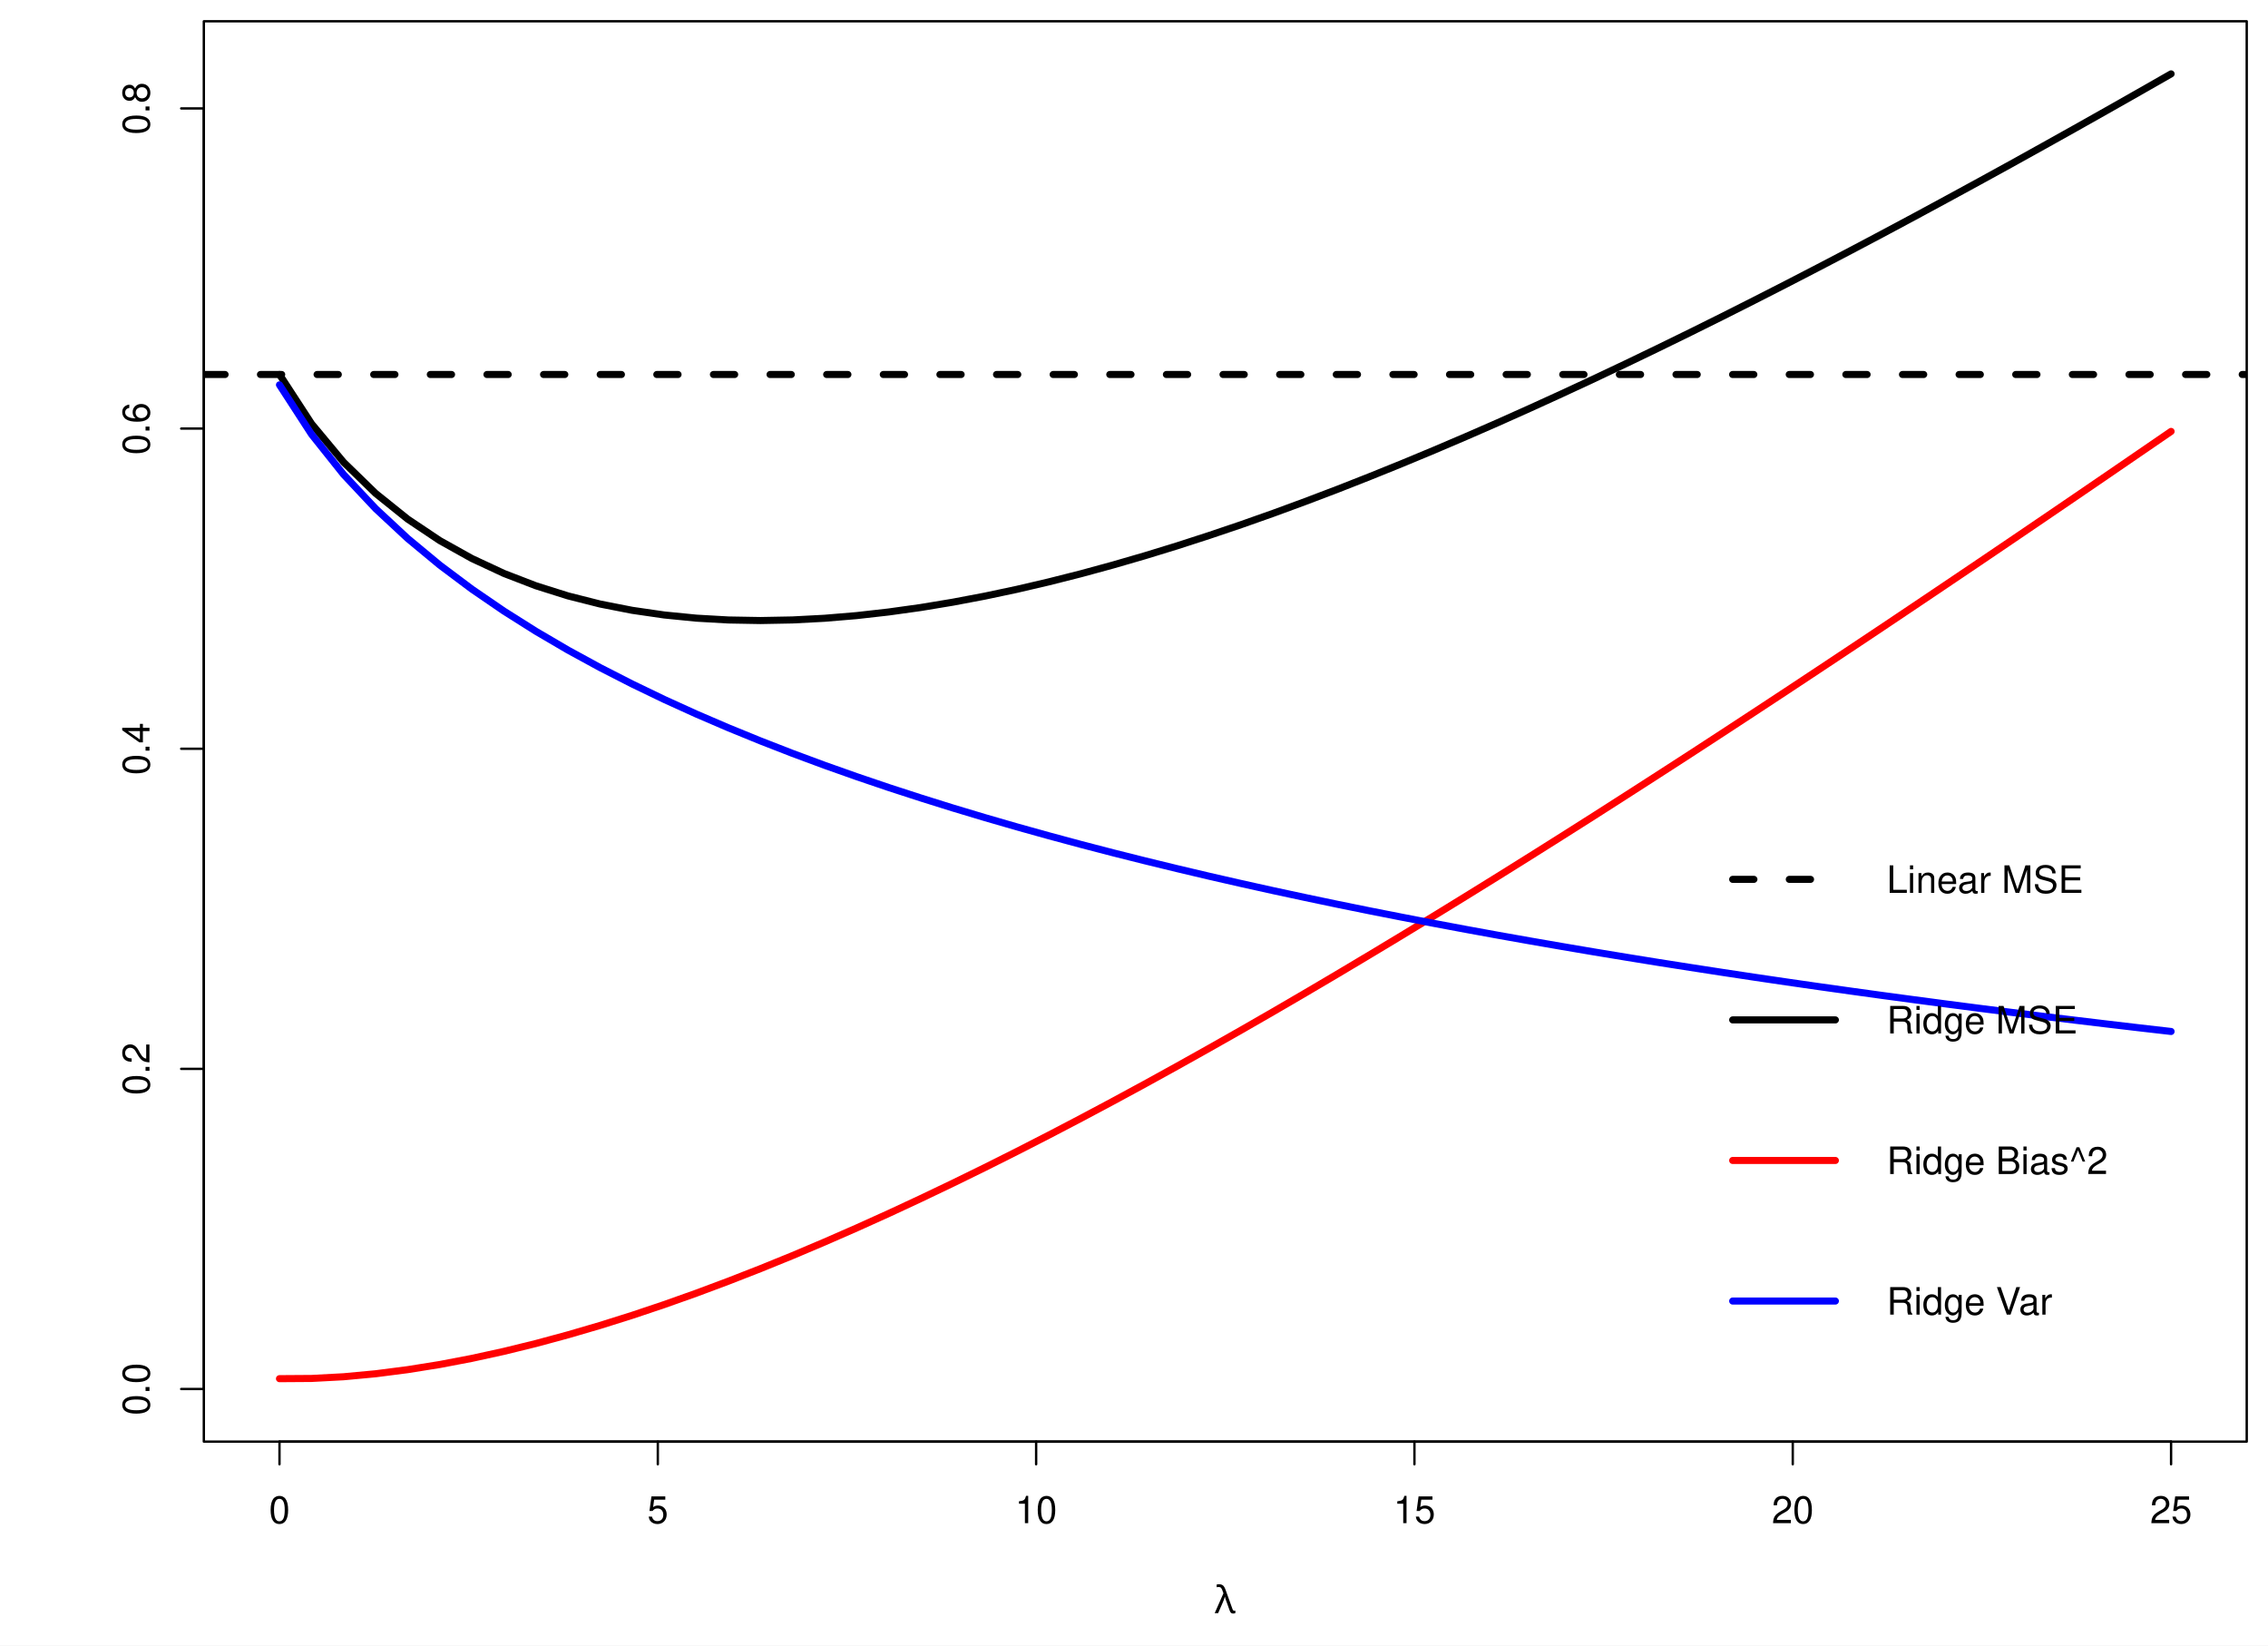
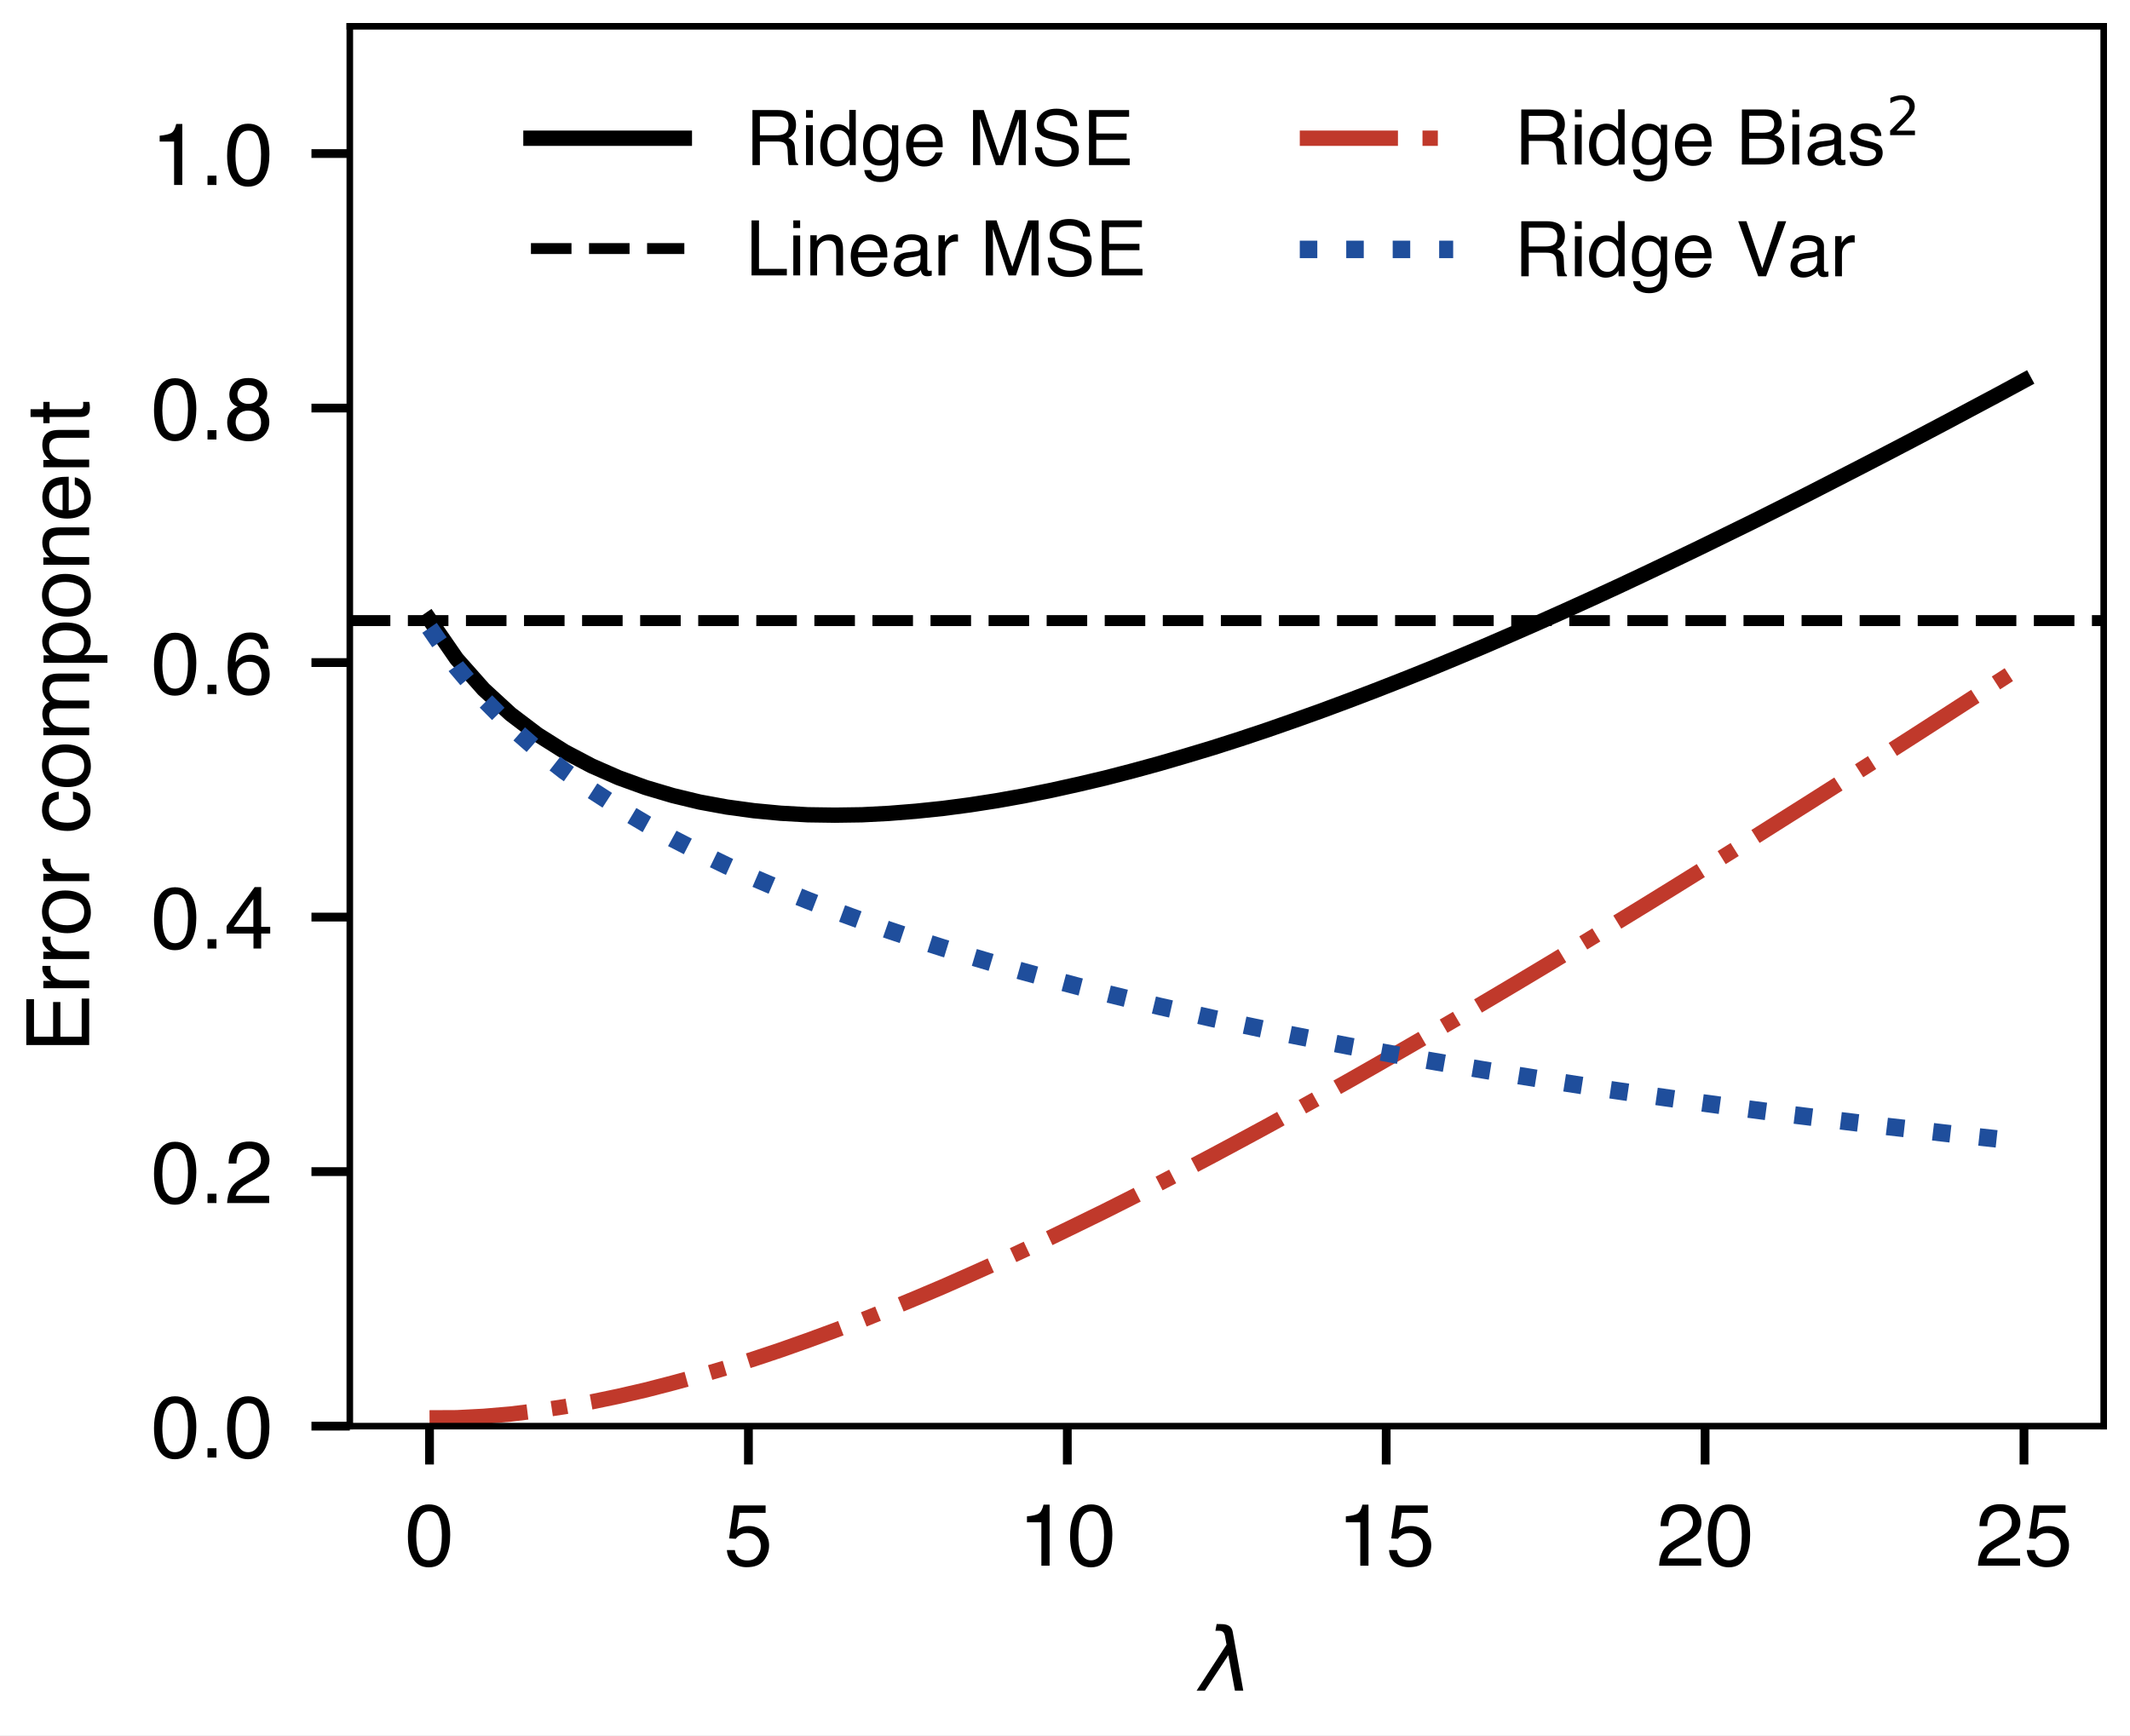
- <svg xmlns="http://www.w3.org/2000/svg" version="1.1" width="721pt" height="523pt" viewBox="0 0 721 523">
+ <svg xmlns="http://www.w3.org/2000/svg" xmlns:xlink="http://www.w3.org/1999/xlink" width="194.4pt" height="158.4pt" viewBox="0 0 194.4 158.4" version="1.1">
  <defs>
-     <clipPath id="clip_0">
-       <path transform="matrix(1,0,0,-1,0,523)" d="M64.8 64.8H714.24V516.24H64.8Z" />
-     </clipPath>
-     <clipPath id="clip_1">
-       <path transform="matrix(1,0,0,-1,0,523)" d="M64.8 64.8H714.24V516.24H64.8Z" />
+     <style type="text/css">*{stroke-linejoin: round; stroke-linecap: butt}</style>
+   </defs>
+   <g id="figure_1">
+     <g id="patch_1">
+       <path d="M 0 158.4  L 194.4 158.4  L 194.4 0  L 0 0  z " style="fill: #ffffff" />
+     </g>
+     <g id="axes_1">
+       <g id="patch_2">
+         <path d="M 31.926 130.188  L 192 130.188  L 192 2.4  L 31.926 2.4  z " style="fill: #ffffff" />
+       </g>
+       <g id="matplotlib.axis_1">
+         <g id="xtick_1">
+           <g id="line2d_1">
+             <defs>
+               <path id="mc83b9c314d" d="M 0 0  L 0 3.5  " style="stroke: #000000; stroke-width: 0.8" />
+             </defs>
+             <g>
+               <use xlink:href="#mc83b9c314d" x="39.202" y="130.188" style="stroke: #000000; stroke-width: 0.8" />
+             </g>
+           </g>
+           <g id="text_1">
+             <g transform="translate(36.97796 142.9263) scale(0.08 -0.08)">
+               <defs>
+                 <path id="Helvetica-30" d="M 1731 4475  Q 2600 4475 2988 3759  Q 3288 3206 3288 2244  Q 3288 1331 3016 734  Q 2622 -122 1728 -122  Q 922 -122 528 578  Q 200 1163 200 2147  Q 200 2909 397 3456  Q 766 4475 1731 4475  z M 1725 391  Q 2163 391 2422 778  Q 2681 1166 2681 2222  Q 2681 2984 2493 3476  Q 2306 3969 1766 3969  Q 1269 3969 1039 3501  Q 809 3034 809 2125  Q 809 1441 956 1025  Q 1181 391 1725 391  z " transform="scale(0.015625)" />
+               </defs>
+               <use xlink:href="#Helvetica-30" />
+             </g>
+           </g>
+         </g>
+         <g id="xtick_2">
+           <g id="line2d_2">
+             <g>
+               <use xlink:href="#mc83b9c314d" x="68.307" y="130.188" style="stroke: #000000; stroke-width: 0.8" />
+             </g>
+           </g>
+           <g id="text_2">
+             <g transform="translate(66.08227 142.9263) scale(0.08 -0.08)">
+               <defs>
+                 <path id="Helvetica-35" d="M 791 1141  Q 847 659 1238 475  Q 1438 381 1700 381  Q 2200 381 2440 700  Q 2681 1019 2681 1406  Q 2681 1875 2395 2131  Q 2109 2388 1709 2388  Q 1419 2388 1211 2275  Q 1003 2163 856 1963  L 369 1991  L 709 4400  L 3034 4400  L 3034 3856  L 1131 3856  L 941 2613  Q 1097 2731 1238 2791  Q 1488 2894 1816 2894  Q 2431 2894 2859 2497  Q 3288 2100 3288 1491  Q 3288 856 2895 371  Q 2503 -113 1644 -113  Q 1097 -113 676 195  Q 256 503 206 1141  L 791 1141  z " transform="scale(0.015625)" />
+               </defs>
+               <use xlink:href="#Helvetica-35" />
+             </g>
+           </g>
+         </g>
+         <g id="xtick_3">
+           <g id="line2d_3">
+             <g>
+               <use xlink:href="#mc83b9c314d" x="97.411" y="130.188" style="stroke: #000000; stroke-width: 0.8" />
+             </g>
+           </g>
+           <g id="text_3">
+             <g transform="translate(92.96222 142.9263) scale(0.08 -0.08)">
+               <defs>
+                 <path id="Helvetica-31" d="M 613 3169  L 613 3600  Q 1222 3659 1462 3798  Q 1703 3938 1822 4456  L 2266 4456  L 2266 0  L 1666 0  L 1666 3169  L 613 3169  z " transform="scale(0.015625)" />
+               </defs>
+               <use xlink:href="#Helvetica-31" />
+               <use xlink:href="#Helvetica-30" transform="translate(55.61523 0)" />
+             </g>
+           </g>
+         </g>
+         <g id="xtick_4">
+           <g id="line2d_4">
+             <g>
+               <use xlink:href="#mc83b9c314d" x="126.515" y="130.188" style="stroke: #000000; stroke-width: 0.8" />
+             </g>
+           </g>
+           <g id="text_4">
+             <g transform="translate(122.0665 142.9263) scale(0.08 -0.08)">
+               <use xlink:href="#Helvetica-31" />
+               <use xlink:href="#Helvetica-35" transform="translate(55.61523 0)" />
+             </g>
+           </g>
+         </g>
+         <g id="xtick_5">
+           <g id="line2d_5">
+             <g>
+               <use xlink:href="#mc83b9c314d" x="155.62" y="130.188" style="stroke: #000000; stroke-width: 0.8" />
+             </g>
+           </g>
+           <g id="text_5">
+             <g transform="translate(151.1709 142.9263) scale(0.08 -0.08)">
+               <defs>
+                 <path id="Helvetica-32" d="M 200 0  Q 231 578 439 1006  Q 647 1434 1250 1784  L 1850 2131  Q 2253 2366 2416 2531  Q 2672 2791 2672 3125  Q 2672 3516 2437 3745  Q 2203 3975 1813 3975  Q 1234 3975 1013 3538  Q 894 3303 881 2888  L 309 2888  Q 319 3472 525 3841  Q 891 4491 1816 4491  Q 2584 4491 2939 4075  Q 3294 3659 3294 3150  Q 3294 2613 2916 2231  Q 2697 2009 2131 1694  L 1703 1456  Q 1397 1288 1222 1134  Q 909 863 828 531  L 3272 531  L 3272 0  L 200 0  z " transform="scale(0.015625)" />
+               </defs>
+               <use xlink:href="#Helvetica-32" />
+               <use xlink:href="#Helvetica-30" transform="translate(55.61523 0)" />
+             </g>
+           </g>
+         </g>
+         <g id="xtick_6">
+           <g id="line2d_6">
+             <g>
+               <use xlink:href="#mc83b9c314d" x="184.724" y="130.188" style="stroke: #000000; stroke-width: 0.8" />
+             </g>
+           </g>
+           <g id="text_6">
+             <g transform="translate(180.2752 142.9263) scale(0.08 -0.08)">
+               <use xlink:href="#Helvetica-32" />
+               <use xlink:href="#Helvetica-35" transform="translate(55.61523 0)" />
+             </g>
+           </g>
+         </g>
+         <g id="text_7">
+           <g transform="translate(109.5631 154.3325) scale(0.08 -0.08)">
+             <defs>
+               <path id="DejaVuSans-Oblique-3bb" d="M 2350 4316  L 3125 0  L 2516 0  L 2038 2588  L 328 0  L -281 0  L 1903 3356  L 1794 3975  Q 1725 4369 1391 4369  L 1091 4369  L 1184 4863  L 1550 4856  Q 2253 4847 2350 4316  z " transform="scale(0.015625)" />
+             </defs>
+             <use xlink:href="#DejaVuSans-Oblique-3bb" transform="translate(0 0.015625)" />
+           </g>
+         </g>
+       </g>
+       <g id="matplotlib.axis_2">
+         <g id="ytick_1">
+           <g id="line2d_7">
+             <defs>
+               <path id="m380c9b1347" d="M 0 0  L -3.5 0  " style="stroke: #000000; stroke-width: 0.8" />
+             </defs>
+             <g>
+               <use xlink:href="#m380c9b1347" x="31.926" y="130.188" style="stroke: #000000; stroke-width: 0.8" />
+             </g>
+           </g>
+           <g id="text_8">
+             <g transform="translate(13.80625 133.0569) scale(0.08 -0.08)">
+               <defs>
+                 <path id="Helvetica-2e" d="M 547 681  L 1200 681  L 1200 0  L 547 0  L 547 681  z " transform="scale(0.015625)" />
+               </defs>
+               <use xlink:href="#Helvetica-30" />
+               <use xlink:href="#Helvetica-2e" transform="translate(55.61523 0)" />
+               <use xlink:href="#Helvetica-30" transform="translate(83.39844 0)" />
+             </g>
+           </g>
+         </g>
+         <g id="ytick_2">
+           <g id="line2d_8">
+             <g>
+               <use xlink:href="#m380c9b1347" x="31.926" y="106.953" style="stroke: #000000; stroke-width: 0.8" />
+             </g>
+           </g>
+           <g id="text_9">
+             <g transform="translate(13.80625 109.8228) scale(0.08 -0.08)">
+               <use xlink:href="#Helvetica-30" />
+               <use xlink:href="#Helvetica-2e" transform="translate(55.61523 0)" />
+               <use xlink:href="#Helvetica-32" transform="translate(83.39844 0)" />
+             </g>
+           </g>
+         </g>
+         <g id="ytick_3">
+           <g id="line2d_9">
+             <g>
+               <use xlink:href="#m380c9b1347" x="31.926" y="83.719" style="stroke: #000000; stroke-width: 0.8" />
+             </g>
+           </g>
+           <g id="text_10">
+             <g transform="translate(13.80625 86.58869) scale(0.08 -0.08)">
+               <defs>
+                 <path id="Helvetica-34" d="M 2116 1584  L 2116 3613  L 681 1584  L 2116 1584  z M 2125 0  L 2125 1094  L 163 1094  L 163 1644  L 2213 4488  L 2688 4488  L 2688 1584  L 3347 1584  L 3347 1094  L 2688 1094  L 2688 0  L 2125 0  z " transform="scale(0.015625)" />
+               </defs>
+               <use xlink:href="#Helvetica-30" />
+               <use xlink:href="#Helvetica-2e" transform="translate(55.61523 0)" />
+               <use xlink:href="#Helvetica-34" transform="translate(83.39844 0)" />
+             </g>
+           </g>
+         </g>
+         <g id="ytick_4">
+           <g id="line2d_10">
+             <g>
+               <use xlink:href="#m380c9b1347" x="31.926" y="60.485" style="stroke: #000000; stroke-width: 0.8" />
+             </g>
+           </g>
+           <g id="text_11">
+             <g transform="translate(13.80625 63.3546) scale(0.08 -0.08)">
+               <defs>
+                 <path id="Helvetica-36" d="M 1872 4494  Q 2622 4494 2917 4105  Q 3213 3716 3213 3303  L 2656 3303  Q 2606 3569 2497 3719  Q 2294 4000 1881 4000  Q 1409 4000 1131 3564  Q 853 3128 822 2316  Q 1016 2600 1309 2741  Q 1578 2866 1909 2866  Q 2472 2866 2890 2506  Q 3309 2147 3309 1434  Q 3309 825 2912 354  Q 2516 -116 1781 -116  Q 1153 -116 697 361  Q 241 838 241 1966  Q 241 2800 444 3381  Q 834 4494 1872 4494  z M 1831 384  Q 2275 384 2495 682  Q 2716 981 2716 1388  Q 2716 1731 2519 2042  Q 2322 2353 1803 2353  Q 1441 2353 1167 2112  Q 894 1872 894 1388  Q 894 963 1142 673  Q 1391 384 1831 384  z " transform="scale(0.015625)" />
+               </defs>
+               <use xlink:href="#Helvetica-30" />
+               <use xlink:href="#Helvetica-2e" transform="translate(55.61523 0)" />
+               <use xlink:href="#Helvetica-36" transform="translate(83.39844 0)" />
+             </g>
+           </g>
+         </g>
+         <g id="ytick_5">
+           <g id="line2d_11">
+             <g>
+               <use xlink:href="#m380c9b1347" x="31.926" y="37.251" style="stroke: #000000; stroke-width: 0.8" />
+             </g>
+           </g>
+           <g id="text_12">
+             <g transform="translate(13.80625 40.12051) scale(0.08 -0.08)">
+               <defs>
+                 <path id="Helvetica-38" d="M 1741 2600  Q 2113 2600 2322 2808  Q 2531 3016 2531 3303  Q 2531 3553 2331 3762  Q 2131 3972 1722 3972  Q 1316 3972 1134 3762  Q 953 3553 953 3272  Q 953 2956 1187 2778  Q 1422 2600 1741 2600  z M 1775 384  Q 2166 384 2423 595  Q 2681 806 2681 1225  Q 2681 1659 2415 1884  Q 2150 2109 1734 2109  Q 1331 2109 1076 1879  Q 822 1650 822 1244  Q 822 894 1055 639  Q 1288 384 1775 384  z M 975 2384  Q 741 2484 609 2619  Q 363 2869 363 3269  Q 363 3769 725 4128  Q 1088 4488 1753 4488  Q 2397 4488 2762 4148  Q 3128 3809 3128 3356  Q 3128 2938 2916 2678  Q 2797 2531 2547 2391  Q 2825 2263 2984 2097  Q 3281 1784 3281 1284  Q 3281 694 2884 283  Q 2488 -128 1763 -128  Q 1109 -128 657 226  Q 206 581 206 1256  Q 206 1653 400 1942  Q 594 2231 975 2384  z " transform="scale(0.015625)" />
+               </defs>
+               <use xlink:href="#Helvetica-30" />
+               <use xlink:href="#Helvetica-2e" transform="translate(55.61523 0)" />
+               <use xlink:href="#Helvetica-38" transform="translate(83.39844 0)" />
+             </g>
+           </g>
+         </g>
+         <g id="ytick_6">
+           <g id="line2d_12">
+             <g>
+               <use xlink:href="#m380c9b1347" x="31.926" y="14.017" style="stroke: #000000; stroke-width: 0.8" />
+             </g>
+           </g>
+           <g id="text_13">
+             <g transform="translate(13.80625 16.88642) scale(0.08 -0.08)">
+               <use xlink:href="#Helvetica-31" />
+               <use xlink:href="#Helvetica-2e" transform="translate(55.61523 0)" />
+               <use xlink:href="#Helvetica-30" transform="translate(83.39844 0)" />
+             </g>
+           </g>
+         </g>
+         <g id="text_14">
+           <g transform="translate(8.13875 96.0825) rotate(-90) scale(0.08 -0.08)">
+             <defs>
+               <path id="Helvetica-45" d="M 547 4591  L 3894 4591  L 3894 4028  L 1153 4028  L 1153 2634  L 3688 2634  L 3688 2103  L 1153 2103  L 1153 547  L 3941 547  L 3941 0  L 547 0  L 547 4591  z M 2244 4591  L 2244 4591  z " transform="scale(0.015625)" />
+               <path id="Helvetica-72" d="M 428 3347  L 963 3347  L 963 2769  Q 1028 2938 1284 3180  Q 1541 3422 1875 3422  Q 1891 3422 1928 3419  Q 1966 3416 2056 3406  L 2056 2813  Q 2006 2822 1964 2825  Q 1922 2828 1872 2828  Q 1447 2828 1219 2554  Q 991 2281 991 1925  L 991 0  L 428 0  L 428 3347  z " transform="scale(0.015625)" />
+               <path id="Helvetica-6f" d="M 1741 363  Q 2300 363 2508 786  Q 2716 1209 2716 1728  Q 2716 2197 2566 2491  Q 2328 2953 1747 2953  Q 1231 2953 997 2559  Q 763 2166 763 1609  Q 763 1075 997 719  Q 1231 363 1741 363  z M 1763 3444  Q 2409 3444 2856 3012  Q 3303 2581 3303 1744  Q 3303 934 2909 406  Q 2516 -122 1688 -122  Q 997 -122 590 345  Q 184 813 184 1600  Q 184 2444 612 2944  Q 1041 3444 1763 3444  z M 1744 3428  L 1744 3428  z " transform="scale(0.015625)" />
+               <path id="Helvetica-20" transform="scale(0.015625)" />
+               <path id="Helvetica-63" d="M 1703 3444  Q 2269 3444 2623 3169  Q 2978 2894 3050 2222  L 2503 2222  Q 2453 2531 2275 2736  Q 2097 2941 1703 2941  Q 1166 2941 934 2416  Q 784 2075 784 1575  Q 784 1072 996 728  Q 1209 384 1666 384  Q 2016 384 2220 598  Q 2425 813 2503 1184  L 3050 1184  Q 2956 519 2581 211  Q 2206 -97 1622 -97  Q 966 -97 575 383  Q 184 863 184 1581  Q 184 2463 612 2953  Q 1041 3444 1703 3444  z M 1616 3428  L 1616 3428  z " transform="scale(0.015625)" />
+               <path id="Helvetica-6d" d="M 413 3347  L 969 3347  L 969 2872  Q 1169 3119 1331 3231  Q 1609 3422 1963 3422  Q 2363 3422 2606 3225  Q 2744 3113 2856 2894  Q 3044 3163 3297 3292  Q 3550 3422 3866 3422  Q 4541 3422 4784 2934  Q 4916 2672 4916 2228  L 4916 0  L 4331 0  L 4331 2325  Q 4331 2659 4164 2784  Q 3997 2909 3756 2909  Q 3425 2909 3186 2687  Q 2947 2466 2947 1947  L 2947 0  L 2375 0  L 2375 2184  Q 2375 2525 2294 2681  Q 2166 2916 1816 2916  Q 1497 2916 1236 2669  Q 975 2422 975 1775  L 975 0  L 413 0  L 413 3347  z " transform="scale(0.015625)" />
+               <path id="Helvetica-70" d="M 1825 378  Q 2219 378 2480 708  Q 2741 1038 2741 1694  Q 2741 2094 2625 2381  Q 2406 2934 1825 2934  Q 1241 2934 1025 2350  Q 909 2038 909 1556  Q 909 1169 1025 897  Q 1244 378 1825 378  z M 369 3331  L 916 3331  L 916 2888  Q 1084 3116 1284 3241  Q 1569 3428 1953 3428  Q 2522 3428 2919 2992  Q 3316 2556 3316 1747  Q 3316 653 2744 184  Q 2381 -113 1900 -113  Q 1522 -113 1266 53  Q 1116 147 931 375  L 931 -1334  L 369 -1334  L 369 3331  z " transform="scale(0.015625)" />
+               <path id="Helvetica-6e" d="M 413 3347  L 947 3347  L 947 2872  Q 1184 3166 1450 3294  Q 1716 3422 2041 3422  Q 2753 3422 3003 2925  Q 3141 2653 3141 2147  L 3141 0  L 2569 0  L 2569 2109  Q 2569 2416 2478 2603  Q 2328 2916 1934 2916  Q 1734 2916 1606 2875  Q 1375 2806 1200 2600  Q 1059 2434 1017 2257  Q 975 2081 975 1753  L 975 0  L 413 0  L 413 3347  z M 1734 3428  L 1734 3428  z " transform="scale(0.015625)" />
+               <path id="Helvetica-65" d="M 1806 3422  Q 2163 3422 2497 3255  Q 2831 3088 3006 2822  Q 3175 2569 3231 2231  Q 3281 2000 3281 1494  L 828 1494  Q 844 984 1069 676  Q 1294 369 1766 369  Q 2206 369 2469 659  Q 2619 828 2681 1050  L 3234 1050  Q 3213 866 3089 639  Q 2966 413 2813 269  Q 2556 19 2178 -69  Q 1975 -119 1719 -119  Q 1094 -119 659 336  Q 225 791 225 1609  Q 225 2416 662 2919  Q 1100 3422 1806 3422  z M 2703 1941  Q 2669 2306 2544 2525  Q 2313 2931 1772 2931  Q 1384 2931 1121 2651  Q 859 2372 844 1941  L 2703 1941  z M 1753 3428  L 1753 3428  z " transform="scale(0.015625)" />
+               <path id="Helvetica-74" d="M 525 4281  L 1094 4281  L 1094 3347  L 1628 3347  L 1628 2888  L 1094 2888  L 1094 703  Q 1094 528 1213 469  Q 1278 434 1431 434  Q 1472 434 1519 436  Q 1566 438 1628 444  L 1628 0  Q 1531 -28 1426 -40  Q 1322 -53 1200 -53  Q 806 -53 665 148  Q 525 350 525 672  L 525 2888  L 72 2888  L 72 3347  L 525 3347  L 525 4281  z " transform="scale(0.015625)" />
+             </defs>
+             <use xlink:href="#Helvetica-45" />
+             <use xlink:href="#Helvetica-72" transform="translate(66.69922 0)" />
+             <use xlink:href="#Helvetica-72" transform="translate(100 0)" />
+             <use xlink:href="#Helvetica-6f" transform="translate(133.3008 0)" />
+             <use xlink:href="#Helvetica-72" transform="translate(188.916 0)" />
+             <use xlink:href="#Helvetica-20" transform="translate(222.2168 0)" />
+             <use xlink:href="#Helvetica-63" transform="translate(250 0)" />
+             <use xlink:href="#Helvetica-6f" transform="translate(300 0)" />
+             <use xlink:href="#Helvetica-6d" transform="translate(355.6152 0)" />
+             <use xlink:href="#Helvetica-70" transform="translate(438.916 0)" />
+             <use xlink:href="#Helvetica-6f" transform="translate(494.5312 0)" />
+             <use xlink:href="#Helvetica-6e" transform="translate(550.1465 0)" />
+             <use xlink:href="#Helvetica-65" transform="translate(605.7617 0)" />
+             <use xlink:href="#Helvetica-6e" transform="translate(661.377 0)" />
+             <use xlink:href="#Helvetica-74" transform="translate(716.9922 0)" />
+           </g>
+         </g>
+       </g>
+       <g id="line2d_13">
+         <path d="M 39.202 56.559  L 41.67 60.137  L 44.138 62.925  L 46.601 65.19  L 49.069 67.06  L 51.537 68.617  L 54.005 69.918  L 56.467 70.999  L 58.935 71.893  L 61.403 72.625  L 63.865 73.218  L 66.333 73.671  L 68.801 74.007  L 71.269 74.24  L 73.732 74.379  L 76.2 74.414  L 78.668 74.379  L 81.13 74.251  L 83.598 74.054  L 86.066 73.798  L 88.534 73.473  L 90.996 73.09  L 93.464 72.648  L 95.932 72.149  L 98.395 71.603  L 100.863 71.022  L 103.331 70.383  L 105.799 69.709  L 108.261 68.989  L 110.729 68.245  L 113.197 67.455  L 115.665 66.631  L 118.127 65.771  L 120.595 64.888  L 123.064 63.97  L 125.532 63.029  L 127.994 62.065  L 130.462 61.078  L 132.93 60.055  L 135.392 59.021  L 137.86 57.953  L 140.328 56.872  L 142.796 55.769  L 145.258 54.653  L 147.727 53.515  L 150.195 52.353  L 152.657 51.18  L 155.125 49.995  L 157.593 48.787  L 160.061 47.579  L 162.523 46.347  L 164.991 45.104  L 167.459 43.838  L 169.921 42.572  L 172.39 41.294  L 174.858 40.004  L 177.326 38.703  L 179.788 37.391  L 182.256 36.078  L 184.724 34.742  " clip-path="url(#pf7a67b2cad)" style="fill: none; stroke: #000000; stroke-width: 1.4; stroke-linecap: square" />
+       </g>
+       <g id="line2d_14">
+         <path d="M 31.926 56.652  L 192 56.652  " clip-path="url(#pf7a67b2cad)" style="fill: none; stroke-dasharray: 3.7,1.6; stroke-dashoffset: 0; stroke: #000000" />
+       </g>
+       <g id="line2d_15">
+         <path d="M 39.202 129.432  L 41.67 129.421  L 44.138 129.293  L 46.601 129.084  L 49.069 128.782  L 51.537 128.41  L 54.005 127.969  L 56.467 127.457  L 58.935 126.888  L 61.403 126.249  L 63.865 125.576  L 66.333 124.844  L 68.801 124.054  L 71.269 123.229  L 73.732 122.358  L 76.2 121.451  L 78.668 120.511  L 81.13 119.523  L 83.598 118.501  L 86.066 117.455  L 88.534 116.363  L 90.996 115.26  L 93.464 114.11  L 95.932 112.948  L 98.395 111.751  L 100.863 110.543  L 103.331 109.3  L 105.799 108.034  L 108.261 106.756  L 110.729 105.455  L 113.197 104.13  L 115.665 102.795  L 118.127 101.435  L 120.595 100.065  L 123.064 98.682  L 125.532 97.276  L 127.994 95.859  L 130.462 94.43  L 132.93 92.99  L 135.392 91.538  L 137.86 90.074  L 140.328 88.598  L 142.796 87.111  L 145.258 85.613  L 147.727 84.103  L 150.195 82.592  L 152.657 81.071  L 155.125 79.537  L 157.593 78.004  L 160.061 76.459  L 162.523 74.902  L 164.991 73.345  L 167.459 71.777  L 169.921 70.209  L 172.39 68.64  L 174.858 67.06  L 177.326 65.469  L 179.788 63.877  L 182.256 62.286  L 184.724 60.694  " clip-path="url(#pf7a67b2cad)" style="fill: none; stroke-dasharray: 8.96,2.24,1.4,2.24; stroke-dashoffset: 0; stroke: #c0392b; stroke-width: 1.4" />
+       </g>
+       <g id="line2d_16">
+         <path d="M 39.202 57.314  L 41.67 60.903  L 44.138 63.819  L 46.601 66.305  L 49.069 68.466  L 51.537 70.395  L 54.005 72.137  L 56.467 73.729  L 58.935 75.204  L 61.403 76.563  L 63.865 77.829  L 66.333 79.026  L 68.801 80.141  L 71.269 81.198  L 73.732 82.197  L 76.2 83.15  L 78.668 84.056  L 81.13 84.916  L 83.598 85.741  L 86.066 86.531  L 88.534 87.286  L 90.996 88.018  L 93.464 88.715  L 95.932 89.388  L 98.395 90.039  L 100.863 90.666  L 103.331 91.27  L 105.799 91.863  L 108.261 92.42  L 110.729 92.978  L 113.197 93.501  L 115.665 94.024  L 118.127 94.523  L 120.595 95.011  L 123.064 95.487  L 125.532 95.94  L 127.994 96.394  L 130.462 96.823  L 132.93 97.253  L 135.392 97.671  L 137.86 98.066  L 140.328 98.461  L 142.796 98.845  L 145.258 99.228  L 147.727 99.588  L 150.195 99.948  L 152.657 100.297  L 155.125 100.645  L 157.593 100.982  L 160.061 101.308  L 162.523 101.633  L 164.991 101.935  L 167.459 102.249  L 169.921 102.551  L 172.39 102.853  L 174.858 103.131  L 177.326 103.422  L 179.788 103.701  L 182.256 103.968  L 184.724 104.235  " clip-path="url(#pf7a67b2cad)" style="fill: none; stroke-dasharray: 1.6,2.64; stroke-dashoffset: 0; stroke: #1f4e9c; stroke-width: 1.6" />
+       </g>
+       <g id="patch_3">
+         <path d="M 31.926 130.188  L 31.926 2.4  " style="fill: none; stroke: #000000; stroke-width: 0.6; stroke-linejoin: miter; stroke-linecap: square" />
+       </g>
+       <g id="patch_4">
+         <path d="M 192 130.188  L 192 2.4  " style="fill: none; stroke: #000000; stroke-width: 0.6; stroke-linejoin: miter; stroke-linecap: square" />
+       </g>
+       <g id="patch_5">
+         <path d="M 31.926 130.188  L 192 130.188  " style="fill: none; stroke: #000000; stroke-width: 0.6; stroke-linejoin: miter; stroke-linecap: square" />
+       </g>
+       <g id="patch_6">
+         <path d="M 31.926 2.4  L 192 2.4  " style="fill: none; stroke: #000000; stroke-width: 0.6; stroke-linejoin: miter; stroke-linecap: square" />
+       </g>
+       <g id="legend_1">
+         <g id="line2d_17">
+           <path d="M 48.458 12.62  L 55.458 12.62  L 62.458 12.62  " style="fill: none; stroke: #000000; stroke-width: 1.4; stroke-linecap: square" />
+         </g>
+         <g id="text_15">
+           <g transform="translate(68.05781 15.07) scale(0.07 -0.07)">
+             <defs>
+               <path id="Helvetica-52" d="M 2622 2488  Q 3059 2488 3314 2663  Q 3569 2838 3569 3294  Q 3569 3784 3213 3963  Q 3022 4056 2703 4056  L 1184 4056  L 1184 2488  L 2622 2488  z M 563 4591  L 2688 4591  Q 3213 4591 3553 4438  Q 4200 4144 4200 3353  Q 4200 2941 4029 2678  Q 3859 2416 3553 2256  Q 3822 2147 3958 1969  Q 4094 1791 4109 1391  L 4131 775  Q 4141 513 4175 384  Q 4231 166 4375 103  L 4375 0  L 3613 0  Q 3581 59 3562 153  Q 3544 247 3531 516  L 3494 1281  Q 3472 1731 3159 1884  Q 2981 1969 2600 1969  L 1184 1969  L 1184 0  L 563 0  L 563 4591  z " transform="scale(0.015625)" />
+               <path id="Helvetica-69" d="M 413 3331  L 984 3331  L 984 0  L 413 0  L 413 3331  z M 413 4591  L 984 4591  L 984 3953  L 413 3953  L 413 4591  z " transform="scale(0.015625)" />
+               <path id="Helvetica-64" d="M 769 1634  Q 769 1097 997 734  Q 1225 372 1728 372  Q 2119 372 2370 708  Q 2622 1044 2622 1672  Q 2622 2306 2362 2611  Q 2103 2916 1722 2916  Q 1297 2916 1033 2591  Q 769 2266 769 1634  z M 1616 3406  Q 2000 3406 2259 3244  Q 2409 3150 2600 2916  L 2600 4606  L 3141 4606  L 3141 0  L 2634 0  L 2634 466  Q 2438 156 2169 18  Q 1900 -119 1553 -119  Q 994 -119 584 351  Q 175 822 175 1603  Q 175 2334 548 2870  Q 922 3406 1616 3406  z " transform="scale(0.015625)" />
+               <path id="Helvetica-67" d="M 1594 3406  Q 1988 3406 2281 3213  Q 2441 3103 2606 2894  L 2606 3316  L 3125 3316  L 3125 272  Q 3125 -366 2938 -734  Q 2588 -1416 1616 -1416  Q 1075 -1416 706 -1173  Q 338 -931 294 -416  L 866 -416  Q 906 -641 1028 -763  Q 1219 -950 1628 -950  Q 2275 -950 2475 -494  Q 2594 -225 2584 466  Q 2416 209 2178 84  Q 1941 -41 1550 -41  Q 1006 -41 598 345  Q 191 731 191 1622  Q 191 2463 602 2934  Q 1013 3406 1594 3406  z M 2606 1688  Q 2606 2309 2350 2609  Q 2094 2909 1697 2909  Q 1103 2909 884 2353  Q 769 2056 769 1575  Q 769 1009 998 714  Q 1228 419 1616 419  Q 2222 419 2469 966  Q 2606 1275 2606 1688  z M 1659 3428  L 1659 3428  z " transform="scale(0.015625)" />
+               <path id="Helvetica-4d" d="M 472 4591  L 1363 4591  L 2681 709  L 3991 4591  L 4872 4591  L 4872 0  L 4281 0  L 4281 2709  Q 4281 2850 4287 3175  Q 4294 3500 4294 3872  L 2984 0  L 2369 0  L 1050 3872  L 1050 3731  Q 1050 3563 1058 3217  Q 1066 2872 1066 2709  L 1066 0  L 472 0  L 472 4591  z " transform="scale(0.015625)" />
+               <path id="Helvetica-53" d="M 894 1481  Q 916 1091 1078 847  Q 1388 391 2169 391  Q 2519 391 2806 491  Q 3363 684 3363 1184  Q 3363 1559 3128 1719  Q 2891 1875 2384 1991  L 1763 2131  Q 1153 2269 900 2434  Q 463 2722 463 3294  Q 463 3913 891 4309  Q 1319 4706 2103 4706  Q 2825 4706 3329 4357  Q 3834 4009 3834 3244  L 3250 3244  Q 3203 3613 3050 3809  Q 2766 4169 2084 4169  Q 1534 4169 1293 3937  Q 1053 3706 1053 3400  Q 1053 3063 1334 2906  Q 1519 2806 2169 2656  L 2813 2509  Q 3278 2403 3531 2219  Q 3969 1897 3969 1284  Q 3969 522 3414 194  Q 2859 -134 2125 -134  Q 1269 -134 784 303  Q 300 738 309 1481  L 894 1481  z M 2150 4716  L 2150 4716  z " transform="scale(0.015625)" />
+             </defs>
+             <use xlink:href="#Helvetica-52" />
+             <use xlink:href="#Helvetica-69" transform="translate(72.2168 0)" />
+             <use xlink:href="#Helvetica-64" transform="translate(94.43359 0)" />
+             <use xlink:href="#Helvetica-67" transform="translate(150.0488 0)" />
+             <use xlink:href="#Helvetica-65" transform="translate(205.6641 0)" />
+             <use xlink:href="#Helvetica-20" transform="translate(261.2793 0)" />
+             <use xlink:href="#Helvetica-4d" transform="translate(289.0625 0)" />
+             <use xlink:href="#Helvetica-53" transform="translate(372.3633 0)" />
+             <use xlink:href="#Helvetica-45" transform="translate(439.0625 0)" />
+           </g>
+         </g>
+         <g id="line2d_18">
+           <path d="M 48.458 22.69  L 55.458 22.69  L 62.458 22.69  " style="fill: none; stroke-dasharray: 3.7,1.6; stroke-dashoffset: 0; stroke: #000000" />
+         </g>
+         <g id="text_16">
+           <g transform="translate(68.05781 25.14016) scale(0.07 -0.07)">
+             <defs>
+               <path id="Helvetica-4c" d="M 488 4591  L 1109 4591  L 1109 547  L 3434 547  L 3434 0  L 488 0  L 488 4591  z " transform="scale(0.015625)" />
+               <path id="Helvetica-61" d="M 844 891  Q 844 647 1022 506  Q 1200 366 1444 366  Q 1741 366 2019 503  Q 2488 731 2488 1250  L 2488 1703  Q 2384 1638 2221 1594  Q 2059 1550 1903 1531  L 1563 1488  Q 1256 1447 1103 1359  Q 844 1213 844 891  z M 2206 2028  Q 2400 2053 2466 2191  Q 2503 2266 2503 2406  Q 2503 2694 2298 2823  Q 2094 2953 1713 2953  Q 1272 2953 1088 2716  Q 984 2584 953 2325  L 428 2325  Q 444 2944 830 3186  Q 1216 3428 1725 3428  Q 2316 3428 2684 3203  Q 3050 2978 3050 2503  L 3050 575  Q 3050 488 3086 434  Q 3122 381 3238 381  Q 3275 381 3322 386  Q 3369 391 3422 400  L 3422 -16  Q 3291 -53 3222 -62  Q 3153 -72 3034 -72  Q 2744 -72 2613 134  Q 2544 244 2516 444  Q 2344 219 2022 53  Q 1700 -113 1313 -113  Q 847 -113 551 170  Q 256 453 256 878  Q 256 1344 547 1600  Q 838 1856 1309 1916  L 2206 2028  z M 1741 3428  L 1741 3428  z " transform="scale(0.015625)" />
+             </defs>
+             <use xlink:href="#Helvetica-4c" />
+             <use xlink:href="#Helvetica-69" transform="translate(55.61523 0)" />
+             <use xlink:href="#Helvetica-6e" transform="translate(77.83203 0)" />
+             <use xlink:href="#Helvetica-65" transform="translate(133.4473 0)" />
+             <use xlink:href="#Helvetica-61" transform="translate(189.0625 0)" />
+             <use xlink:href="#Helvetica-72" transform="translate(244.6777 0)" />
+             <use xlink:href="#Helvetica-20" transform="translate(277.9785 0)" />
+             <use xlink:href="#Helvetica-4d" transform="translate(305.7617 0)" />
+             <use xlink:href="#Helvetica-53" transform="translate(389.0625 0)" />
+             <use xlink:href="#Helvetica-45" transform="translate(455.7617 0)" />
+           </g>
+         </g>
+         <g id="line2d_19">
+           <path d="M 118.628 12.62  L 125.628 12.62  L 132.628 12.62  " style="fill: none; stroke-dasharray: 8.96,2.24,1.4,2.24; stroke-dashoffset: 0; stroke: #c0392b; stroke-width: 1.4" />
+         </g>
+         <g id="text_17">
+           <g transform="translate(138.2284 15.07) scale(0.07 -0.07)">
+             <defs>
+               <path id="Helvetica-42" d="M 2213 2650  Q 2606 2650 2825 2759  Q 3169 2931 3169 3378  Q 3169 3828 2803 3984  Q 2597 4072 2191 4072  L 1081 4072  L 1081 2650  L 2213 2650  z M 2422 531  Q 2994 531 3238 863  Q 3391 1072 3391 1369  Q 3391 1869 2944 2050  Q 2706 2147 2316 2147  L 1081 2147  L 1081 531  L 2422 531  z M 472 4591  L 2444 4591  Q 3250 4591 3591 4109  Q 3791 3825 3791 3453  Q 3791 3019 3544 2741  Q 3416 2594 3175 2472  Q 3528 2338 3703 2169  Q 4013 1869 4013 1341  Q 4013 897 3734 538  Q 3319 0 2413 0  L 472 0  L 472 4591  z " transform="scale(0.015625)" />
+               <path id="Helvetica-73" d="M 747 1050  Q 772 769 888 619  Q 1100 347 1625 347  Q 1938 347 2175 483  Q 2413 619 2413 903  Q 2413 1119 2222 1231  Q 2100 1300 1741 1391  L 1294 1503  Q 866 1609 663 1741  Q 300 1969 300 2372  Q 300 2847 642 3140  Q 984 3434 1563 3434  Q 2319 3434 2653 2991  Q 2863 2709 2856 2384  L 2325 2384  Q 2309 2575 2191 2731  Q 1997 2953 1519 2953  Q 1200 2953 1036 2831  Q 872 2709 872 2509  Q 872 2291 1088 2159  Q 1213 2081 1456 2022  L 1828 1931  Q 2434 1784 2641 1647  Q 2969 1431 2969 969  Q 2969 522 2630 197  Q 2291 -128 1597 -128  Q 850 -128 539 211  Q 228 550 206 1050  L 747 1050  z M 1578 3428  L 1578 3428  z " transform="scale(0.015625)" />
+               <path id="DejaVuSans-32" d="M 1228 531  L 3431 531  L 3431 0  L 469 0  L 469 531  Q 828 903 1448 1529  Q 2069 2156 2228 2338  Q 2531 2678 2651 2914  Q 2772 3150 2772 3378  Q 2772 3750 2511 3984  Q 2250 4219 1831 4219  Q 1534 4219 1204 4116  Q 875 4013 500 3803  L 500 4441  Q 881 4594 1212 4672  Q 1544 4750 1819 4750  Q 2544 4750 2975 4387  Q 3406 4025 3406 3419  Q 3406 3131 3298 2873  Q 3191 2616 2906 2266  Q 2828 2175 2409 1742  Q 1991 1309 1228 531  z " transform="scale(0.015625)" />
+             </defs>
+             <use xlink:href="#Helvetica-52" transform="translate(0 0.765625)" />
+             <use xlink:href="#Helvetica-69" transform="translate(72.2168 0.765625)" />
+             <use xlink:href="#Helvetica-64" transform="translate(94.43359 0.765625)" />
+             <use xlink:href="#Helvetica-67" transform="translate(150.0488 0.765625)" />
+             <use xlink:href="#Helvetica-65" transform="translate(205.6641 0.765625)" />
+             <use xlink:href="#Helvetica-20" transform="translate(261.2793 0.765625)" />
+             <use xlink:href="#Helvetica-42" transform="translate(289.0625 0.765625)" />
+             <use xlink:href="#Helvetica-69" transform="translate(355.7617 0.765625)" />
+             <use xlink:href="#Helvetica-61" transform="translate(377.9785 0.765625)" />
+             <use xlink:href="#Helvetica-73" transform="translate(433.5938 0.765625)" />
+             <use xlink:href="#DejaVuSans-32" transform="translate(484.5508 39.04688) scale(0.7)" />
+           </g>
+         </g>
+         <g id="line2d_20">
+           <path d="M 118.628 22.768  L 125.628 22.768  L 132.628 22.768  " style="fill: none; stroke-dasharray: 1.6,2.64; stroke-dashoffset: 0; stroke: #1f4e9c; stroke-width: 1.6" />
+         </g>
+         <g id="text_18">
+           <g transform="translate(138.2284 25.21781) scale(0.07 -0.07)">
+             <defs>
+               <path id="Helvetica-56" d="M 850 4591  L 2169 681  L 3472 4591  L 4169 4591  L 2494 0  L 1834 0  L 163 4591  L 850 4591  z " transform="scale(0.015625)" />
+             </defs>
+             <use xlink:href="#Helvetica-52" />
+             <use xlink:href="#Helvetica-69" transform="translate(72.2168 0)" />
+             <use xlink:href="#Helvetica-64" transform="translate(94.43359 0)" />
+             <use xlink:href="#Helvetica-67" transform="translate(150.0488 0)" />
+             <use xlink:href="#Helvetica-65" transform="translate(205.6641 0)" />
+             <use xlink:href="#Helvetica-20" transform="translate(261.2793 0)" />
+             <use xlink:href="#Helvetica-56" transform="translate(289.0625 0)" />
+             <use xlink:href="#Helvetica-61" transform="translate(355.7617 0)" />
+             <use xlink:href="#Helvetica-72" transform="translate(411.377 0)" />
+           </g>
+         </g>
+       </g>
+     </g>
+   </g>
+   <defs>
+     <clipPath id="pf7a67b2cad">
+       <rect x="31.926" y="2.4" width="160.074" height="127.787" />
    </clipPath>
  </defs>
-   <path transform="matrix(1,0,0,-1,0,523)" d="M0 0H721.44V523.44H0Z" fill="#ffffff" />
-   <g clip-path="url(#clip_0)">
-     <path transform="matrix(1,0,0,-1,0,523)" stroke-width="2.25" stroke-linecap="round" stroke-linejoin="round" fill="none" stroke="#000000" d="M88.85 403.97 99.05 388.31 109.24 376.08 119.43 366.17 129.62 358 139.81 351.18 150.01 345.49 160.2 340.74 170.39 336.81 180.58 333.6 190.77 331.02 200.97 329.02 211.16 327.54 221.35 326.53 231.54 325.95 241.73 325.77 251.93 325.96 262.12 326.49 272.31 327.34 282.5 328.49 292.7 329.91 302.89 331.6 313.08 333.53 323.27 335.69 333.46 338.07 343.66 340.65 353.85 343.43 364.04 346.39 374.23 349.52 384.42 352.82 394.62 356.27 404.81 359.87 415 363.62 425.19 367.49 435.38 371.5 445.58 375.62 455.77 379.86 465.96 384.21 476.15 388.66 486.34 393.22 496.54 397.87 506.73 402.61 516.92 407.43 527.11 412.34 537.31 417.33 547.5 422.39 557.69 427.53 567.88 432.73 578.07 438 588.27 443.33 598.46 448.72 608.65 454.17 618.84 459.68 629.03 465.23 639.23 470.83 649.42 476.49 659.61 482.18 669.8 487.92 679.99 493.7 690.19 499.52" />
-   </g>
-   <path transform="matrix(1,0,0,-1,0,523)" stroke-width=".75" stroke-linecap="round" stroke-linejoin="round" fill="none" stroke="#000000" d="M88.85 64.8H690.19" />
-   <path transform="matrix(1,0,0,-1,0,523)" stroke-width=".75" stroke-linecap="round" stroke-linejoin="round" fill="none" stroke="#000000" d="M88.85 64.8V57.6" />
-   <path transform="matrix(1,0,0,-1,0,523)" stroke-width=".75" stroke-linecap="round" stroke-linejoin="round" fill="none" stroke="#000000" d="M209.12 64.8V57.6" />
-   <path transform="matrix(1,0,0,-1,0,523)" stroke-width=".75" stroke-linecap="round" stroke-linejoin="round" fill="none" stroke="#000000" d="M329.39 64.8V57.6" />
-   <path transform="matrix(1,0,0,-1,0,523)" stroke-width=".75" stroke-linecap="round" stroke-linejoin="round" fill="none" stroke="#000000" d="M449.65 64.8V57.6" />
-   <path transform="matrix(1,0,0,-1,0,523)" stroke-width=".75" stroke-linecap="round" stroke-linejoin="round" fill="none" stroke="#000000" d="M569.92 64.8V57.6" />
-   <path transform="matrix(1,0,0,-1,0,523)" stroke-width=".75" stroke-linecap="round" stroke-linejoin="round" fill="none" stroke="#000000" d="M690.19 64.8V57.6" />
-   <text xml:space="preserve" transform="matrix(1 0 -0 1 0 523)" font-size="12" font-family="Helvetica">
-     <tspan y="-38.88" x="85.52">0</tspan>
-   </text>
-   <text xml:space="preserve" transform="matrix(1 0 -0 1 0 523)" font-size="12" font-family="Helvetica">
-     <tspan y="-38.88" x="205.78">5</tspan>
-   </text>
-   <text xml:space="preserve" transform="matrix(1 0 -0 1 0 523)" font-size="12" font-family="Helvetica">
-     <tspan y="-38.88" x="322.71 329.382">10</tspan>
-   </text>
-   <text xml:space="preserve" transform="matrix(1 0 -0 1 0 523)" font-size="12" font-family="Helvetica">
-     <tspan y="-38.88" x="442.98 449.652">15</tspan>
-   </text>
-   <text xml:space="preserve" transform="matrix(1 0 -0 1 0 523)" font-size="12" font-family="Helvetica">
-     <tspan y="-38.88" x="563.25 569.922">20</tspan>
-   </text>
-   <text xml:space="preserve" transform="matrix(1 0 -0 1 0 523)" font-size="12" font-family="Helvetica">
-     <tspan y="-38.88" x="683.51 690.182">25</tspan>
-   </text>
-   <path transform="matrix(1,0,0,-1,0,523)" stroke-width=".75" stroke-linecap="round" stroke-linejoin="round" fill="none" stroke="#000000" d="M64.8 81.52V488.54" />
-   <path transform="matrix(1,0,0,-1,0,523)" stroke-width=".75" stroke-linecap="round" stroke-linejoin="round" fill="none" stroke="#000000" d="M64.8 81.52H57.6" />
-   <path transform="matrix(1,0,0,-1,0,523)" stroke-width=".75" stroke-linecap="round" stroke-linejoin="round" fill="none" stroke="#000000" d="M64.8 183.27H57.6" />
-   <path transform="matrix(1,0,0,-1,0,523)" stroke-width=".75" stroke-linecap="round" stroke-linejoin="round" fill="none" stroke="#000000" d="M64.8 285.03H57.6" />
-   <path transform="matrix(1,0,0,-1,0,523)" stroke-width=".75" stroke-linecap="round" stroke-linejoin="round" fill="none" stroke="#000000" d="M64.8 386.78H57.6" />
-   <path transform="matrix(1,0,0,-1,0,523)" stroke-width=".75" stroke-linecap="round" stroke-linejoin="round" fill="none" stroke="#000000" d="M64.8 488.54H57.6" />
-   <text xml:space="preserve" transform="matrix(0 -1 1 0 0 523)" font-size="12" font-family="Helvetica">
-     <tspan y="47.52" x="73.18 79.852 83.188">0.0</tspan>
-   </text>
-   <text xml:space="preserve" transform="matrix(0 -1 1 0 0 523)" font-size="12" font-family="Helvetica">
-     <tspan y="47.52" x="174.93 181.602 184.938">0.2</tspan>
-   </text>
-   <text xml:space="preserve" transform="matrix(0 -1 1 0 0 523)" font-size="12" font-family="Helvetica">
-     <tspan y="47.52" x="276.69 283.362 286.698">0.4</tspan>
-   </text>
-   <text xml:space="preserve" transform="matrix(0 -1 1 0 0 523)" font-size="12" font-family="Helvetica">
-     <tspan y="47.52" x="378.44 385.112 388.448">0.6</tspan>
-   </text>
-   <text xml:space="preserve" transform="matrix(0 -1 1 0 0 523)" font-size="12" font-family="Helvetica">
-     <tspan y="47.52" x="480.2 486.872 490.208">0.8</tspan>
-   </text>
-   <path transform="matrix(1,0,0,-1,0,523)" stroke-width=".75" stroke-linecap="round" stroke-linejoin="round" fill="none" stroke="#000000" d="M64.8 64.8H714.24V516.24H64.8V64.8" />
-   <text xml:space="preserve" transform="matrix(1 0 -0 1 0 523)" font-size="12" font-family="Symbol">
-     <tspan y="-10.28" x="386.23">λ</tspan>
-   </text>
-   <g clip-path="url(#clip_1)">
-     <path transform="matrix(1,0,0,-1,0,523)" stroke-width="2.25" stroke-linecap="round" stroke-linejoin="round" fill="none" stroke="#ff0000" d="M88.85 84.81 99.05 84.88 109.24 85.42 119.43 86.37 129.62 87.68 139.81 89.31 150.01 91.26 160.2 93.49 170.39 95.99 180.58 98.75 190.77 101.73 200.97 104.94 211.16 108.36 221.35 111.98 231.54 115.79 241.73 119.77 251.93 123.92 262.12 128.24 272.31 132.7 282.5 137.3 292.7 142.05 302.89 146.92 313.08 151.91 323.27 157.02 333.46 162.24 343.66 167.57 353.85 173 364.04 178.52 374.23 184.14 384.42 189.84 394.62 195.62 404.81 201.48 415 207.42 425.19 213.43 435.38 219.51 445.58 225.65 455.77 231.85 465.96 238.11 476.15 244.42 486.34 250.79 496.54 257.21 506.73 263.67 516.92 270.19 527.11 276.74 537.31 283.33 547.5 289.97 557.69 296.64 567.88 303.34 578.07 310.08 588.27 316.85 598.46 323.64 608.65 330.47 618.84 337.32 629.03 344.19 639.23 351.09 649.42 358.01 659.61 364.95 669.8 371.91 679.99 378.89 690.19 385.88" />
-     <path transform="matrix(1,0,0,-1,0,523)" stroke-width="2.25" stroke-linecap="round" stroke-linejoin="round" fill="none" stroke="#0000ff" d="M88.85 400.68 99.05 384.95 109.24 372.17 119.43 361.32 129.62 351.84 139.81 343.39 150.01 335.75 160.2 328.77 170.39 322.34 180.58 316.37 190.77 310.81 200.97 305.6 211.16 300.69 221.35 296.06 231.54 291.68 241.73 287.52 251.93 283.55 262.12 279.77 272.31 276.16 282.5 272.7 292.7 269.39 302.89 266.2 313.08 263.14 323.27 260.19 333.46 257.35 343.66 254.6 353.85 251.95 364.04 249.39 374.23 246.91 384.42 244.5 394.62 242.17 404.81 239.91 415 237.72 425.19 235.58 435.38 233.51 445.58 231.5 455.77 229.53 465.96 227.62 476.15 225.76 486.34 223.95 496.54 222.18 506.73 220.45 516.92 218.77 527.11 217.12 537.31 215.52 547.5 213.95 557.69 212.41 567.88 210.91 578.07 209.44 588.27 208.01 598.46 206.6 608.65 205.23 618.84 203.88 629.03 202.56 639.23 201.26 649.42 199.99 659.61 198.75 669.8 197.53 679.99 196.33 690.19 195.16" />
-     <path transform="matrix(1,0,0,-1,0,523)" stroke-width="2.25" stroke-linecap="round" stroke-dasharray="6.75,11.25" stroke-linejoin="round" fill="none" stroke="#000000" d="M64.8 403.97H714.24" />
-     <path transform="matrix(1,0,0,-1,0,523)" stroke-width="2.25" stroke-linecap="round" stroke-dasharray="6.75,11.25" stroke-linejoin="round" fill="none" stroke="#000000" d="M550.82 243.51H583.47" />
-     <path transform="matrix(1,0,0,-1,0,523)" stroke-width="2.25" stroke-linecap="round" stroke-linejoin="round" fill="none" stroke="#000000" d="M550.82 198.84H583.47" />
-     <path transform="matrix(1,0,0,-1,0,523)" stroke-width="2.25" stroke-linecap="round" stroke-linejoin="round" fill="none" stroke="#ff0000" d="M550.82 154.16H583.47" />
-     <path transform="matrix(1,0,0,-1,0,523)" stroke-width="2.25" stroke-linecap="round" stroke-linejoin="round" fill="none" stroke="#0000ff" d="M550.82 109.48H583.47" />
-     <text xml:space="preserve" transform="matrix(1 0 -0 1 0 523)" font-size="12" font-family="Helvetica">
-       <tspan y="-239.21" x="599.79 606.462 609.126 615.798 622.47 629.142 633.138 636.474 646.47 654.474">Linear MSE</tspan>
-     </text>
-     <text xml:space="preserve" transform="matrix(1 0 -0 1 0 523)" font-size="12" font-family="Helvetica">
-       <tspan y="-194.53" x="599.79 608.454 611.118 617.79 624.462 631.134 634.47 644.466 652.47">Ridge MSE</tspan>
-     </text>
-     <text xml:space="preserve" transform="matrix(1 0 -0 1 0 523)" font-size="12" font-family="Helvetica">
-       <tspan y="-149.85" x="599.79 608.454 611.118 617.79 624.462 631.134 634.47 642.474 645.138 651.81 657.81 663.438">Ridge Bias^2</tspan>
-     </text>
-     <text xml:space="preserve" transform="matrix(1 0 -0 1 0 523)" font-size="12" font-family="Helvetica">
-       <tspan y="-105.17" x="599.79 608.454 611.118 617.79 624.462 631.134 634.47 641.634 648.306">Ridge Var</tspan>
-     </text>
-   </g>
</svg>
